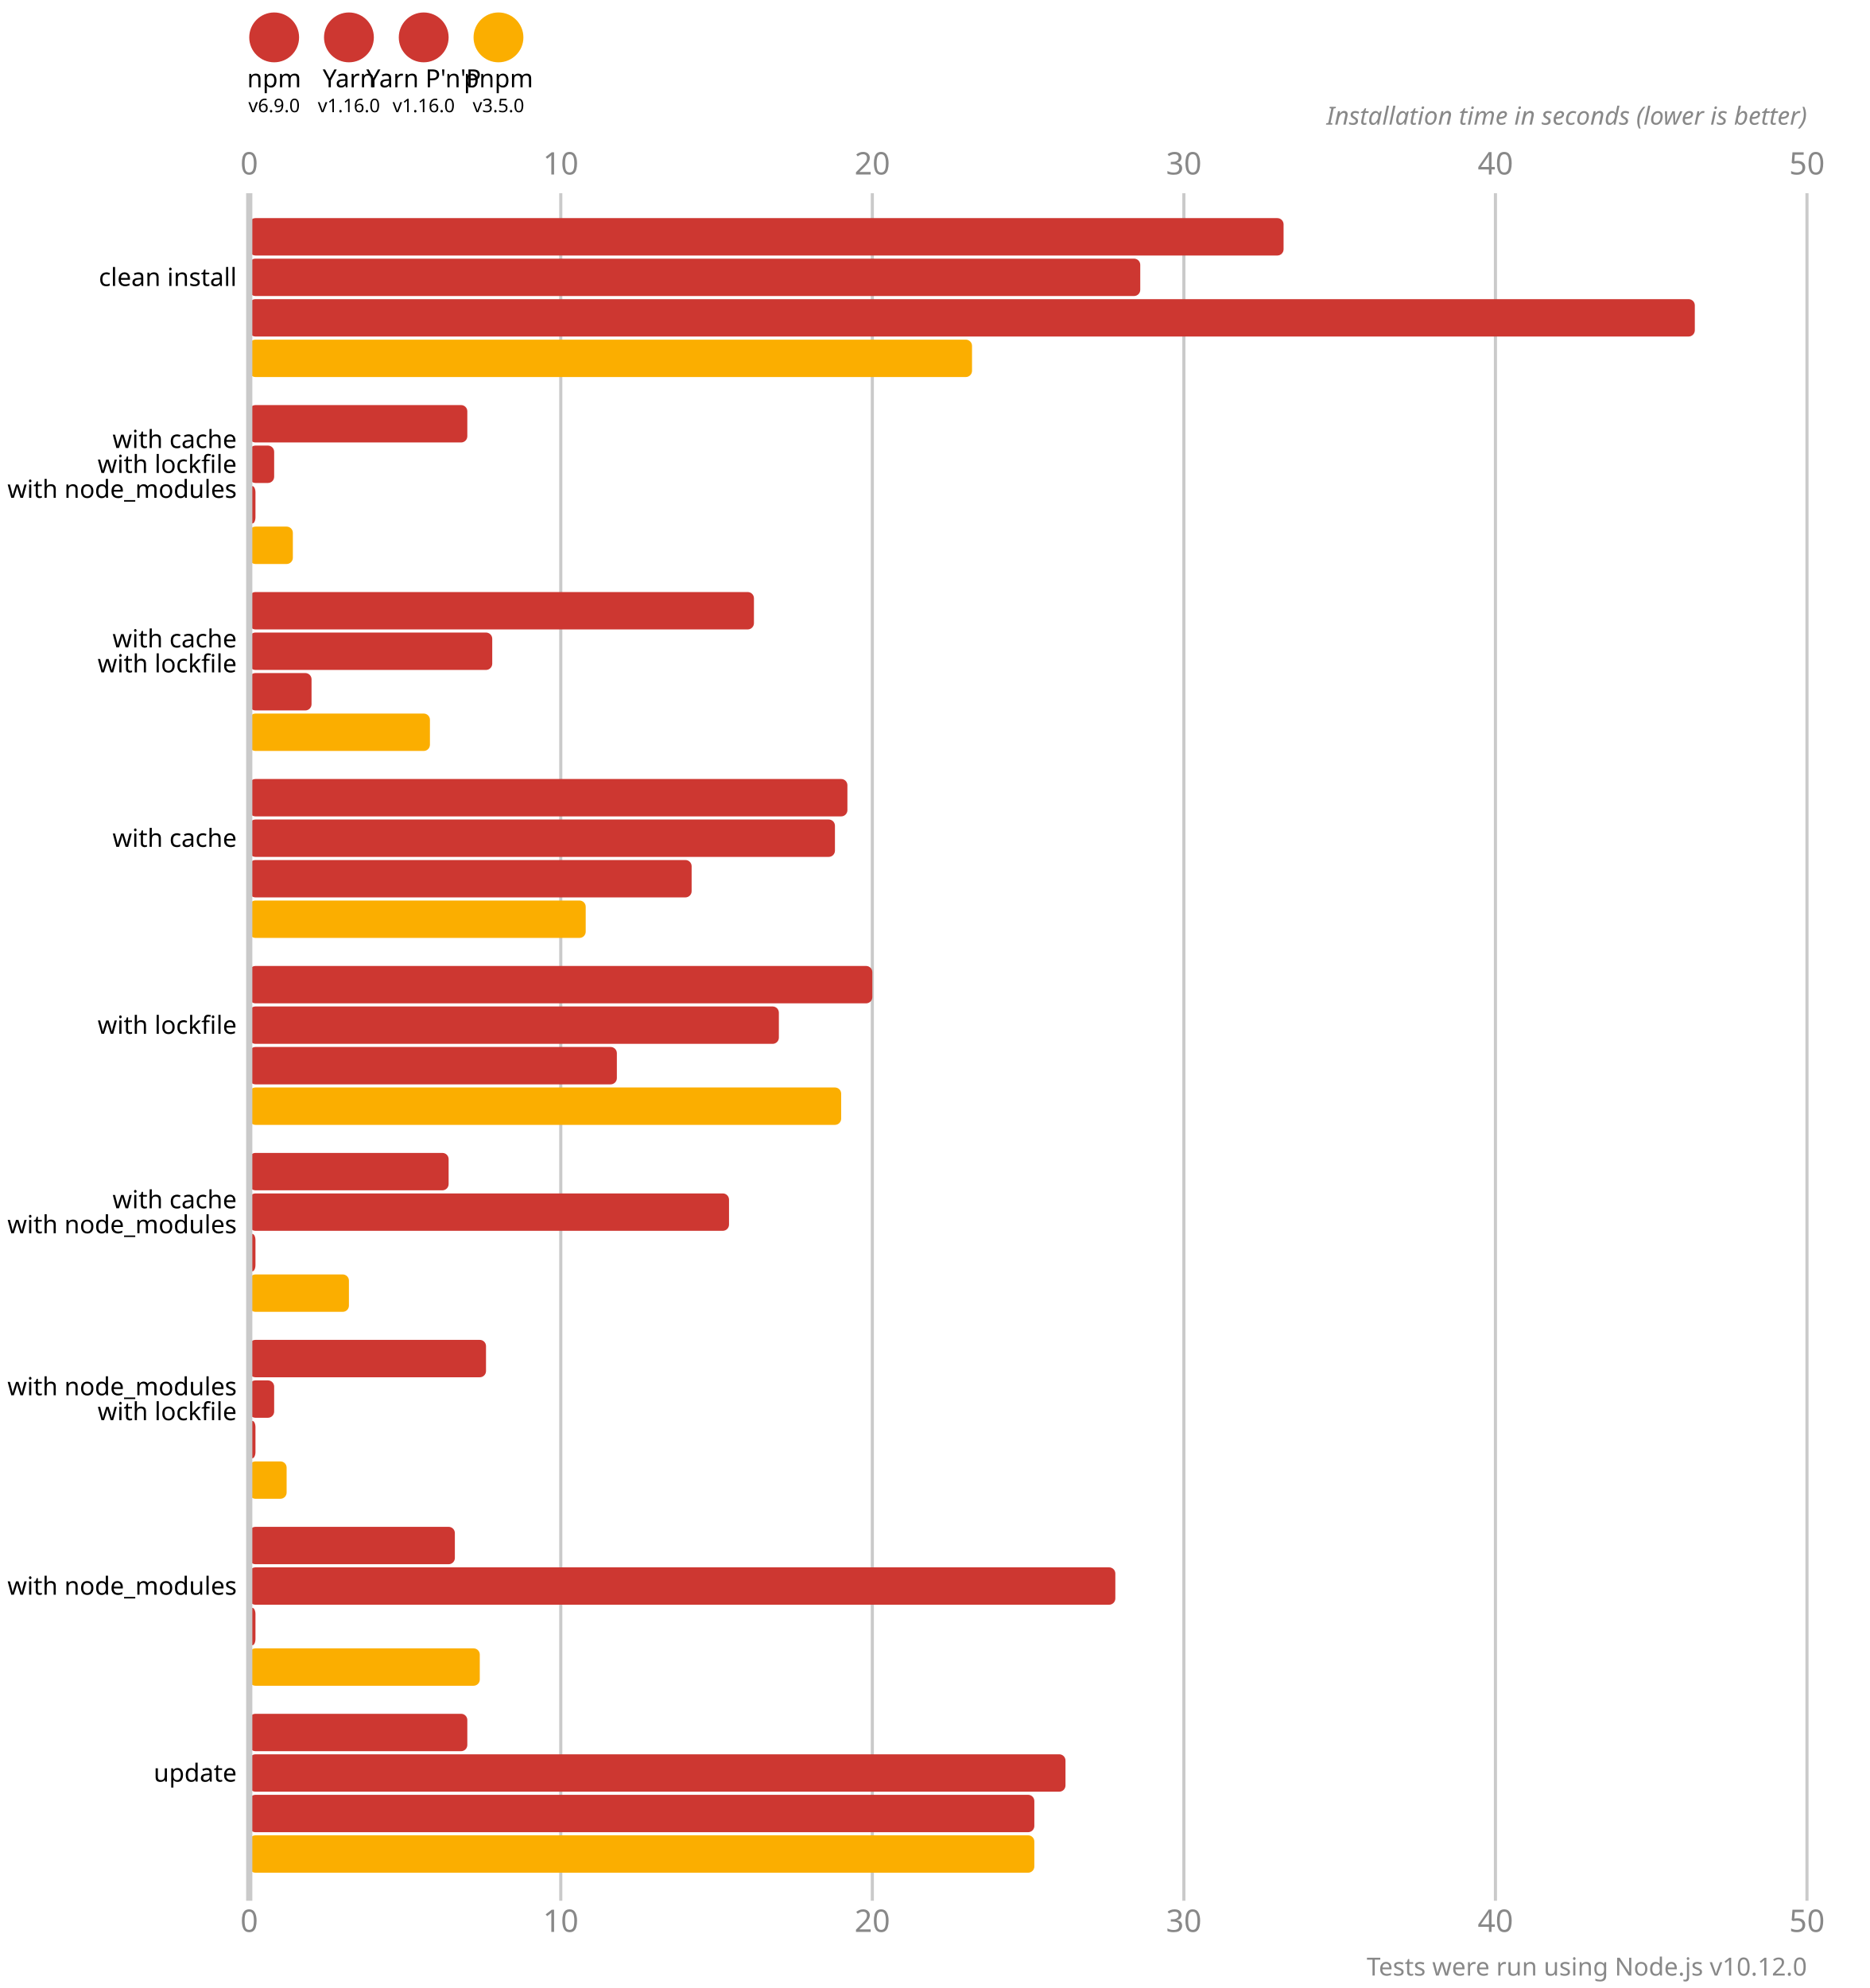
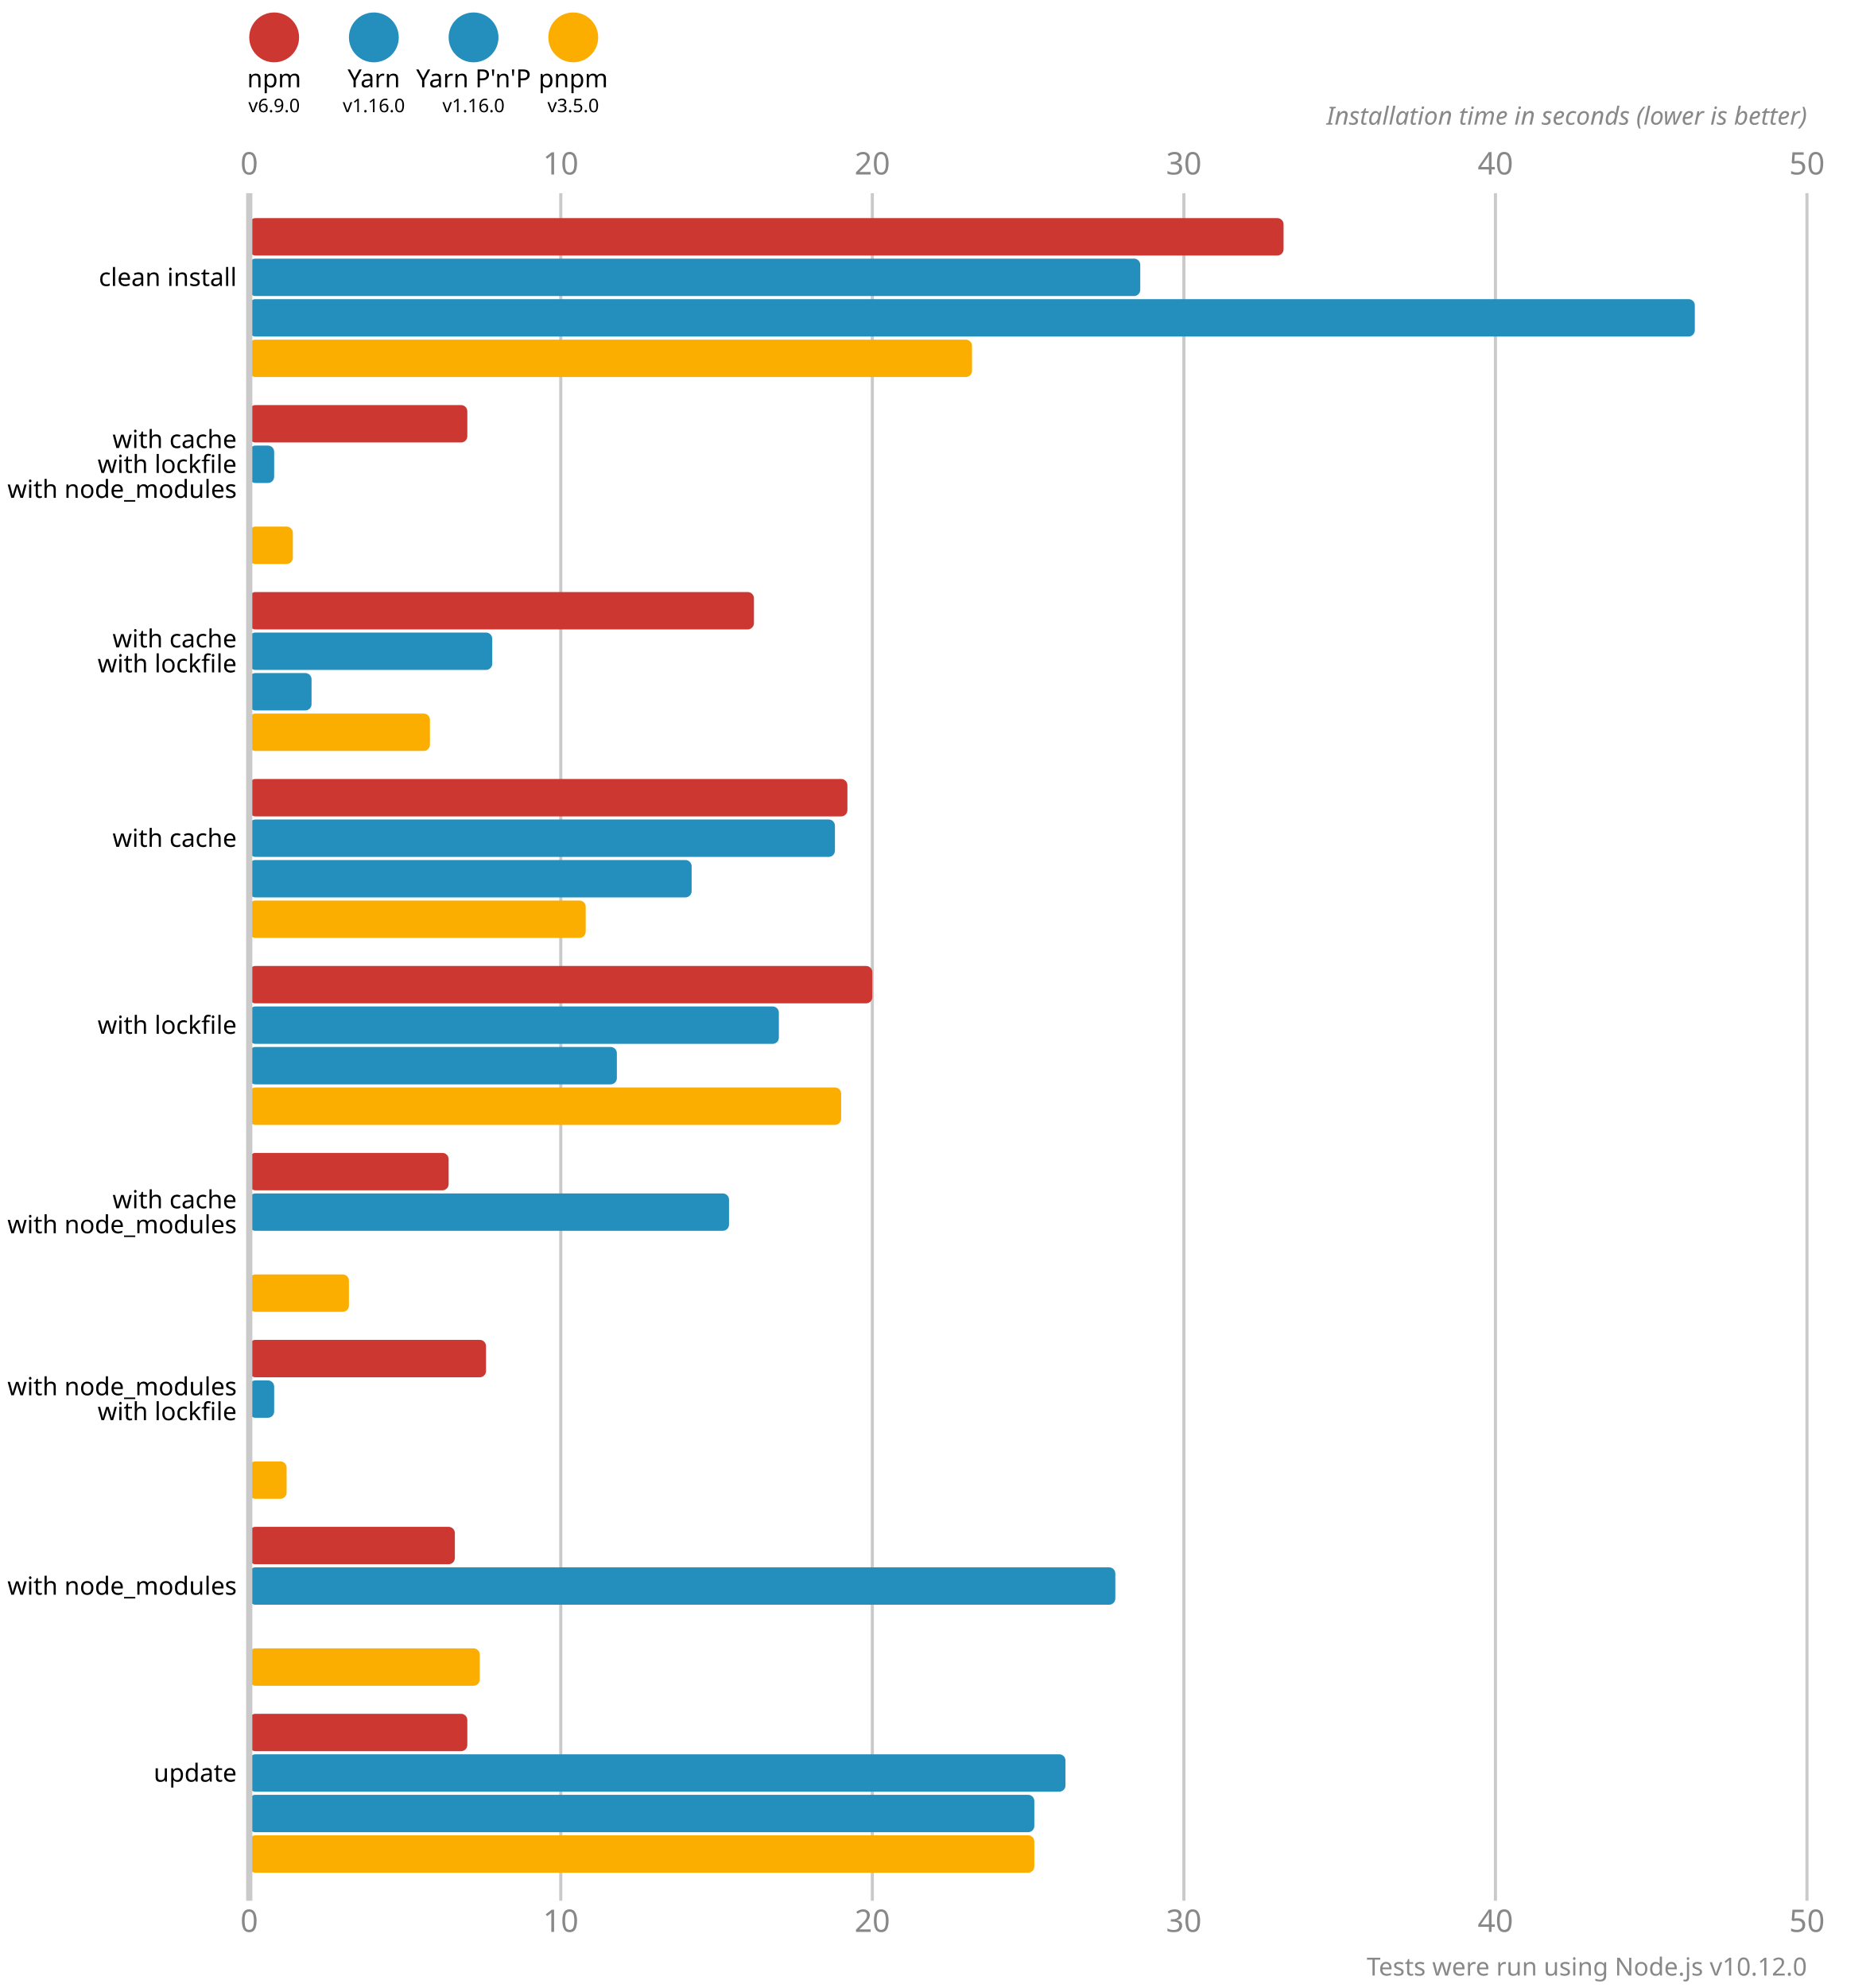
<svg xmlns="http://www.w3.org/2000/svg" version="1.1" viewBox="0 0 300 319">
  <style>
    .font { font-family: sans-serif; }
    .s3 { font-size: 3px; }
    .s4 { font-size: 4px; }
    .s5 { font-size: 5px; }
    .line { stroke: #cacaca; }
    .width { stroke-width: 0.5; }
    .text { fill: #888; }
  </style>
  <circle cx="44" cy="6" r="4" fill="#cd3731" />
  <text x="44" y="14" class="font s4" text-anchor="middle">npm</text>
  <text x="44" y="18" class="font s3" text-anchor="middle">v6.9.0</text>
-   <circle cx="56" cy="6" r="4" fill="#cd3731" />
-   <text x="56" y="14" class="font s4" text-anchor="middle">Yarn</text>
-   <text x="56" y="18" class="font s3" text-anchor="middle">v1.16.0</text>
-   <circle cx="68" cy="6" r="4" fill="#cd3731" />
-   <text x="68" y="14" class="font s4" text-anchor="middle">Yarn P'n'P</text>
-   <text x="68" y="18" class="font s3" text-anchor="middle">v1.16.0</text>
-   <circle cx="80" cy="6" r="4" fill="#fbae00" />
-   <text x="80" y="14" class="font s4" text-anchor="middle">pnpm</text>
-   <text x="80" y="18" class="font s3" text-anchor="middle">v3.5.0</text>
+   <circle cx="60" cy="6" r="4" fill="#248ebd" />
+   <text x="60" y="14" class="font s4" text-anchor="middle">Yarn</text>
+   <text x="60" y="18" class="font s3" text-anchor="middle">v1.16.0</text>
+   <circle cx="76" cy="6" r="4" fill="#248ebd" />
+   <text x="76" y="14" class="font s4" text-anchor="middle">Yarn P'n'P</text>
+   <text x="76" y="18" class="font s3" text-anchor="middle">v1.16.0</text>
+   <circle cx="92" cy="6" r="4" fill="#fbae00" />
+   <text x="92" y="14" class="font s4" text-anchor="middle">pnpm</text>
+   <text x="92" y="18" class="font s3" text-anchor="middle">v3.5.0</text>
  <text x="40" y="28" class="font s5 text" text-anchor="middle">0</text>
  <text x="40" y="310" class="font s5 text" text-anchor="middle">0</text>
  <line x1="90" y1="31" x2="90" y2="305" class="line width" />
  <text x="90" y="28" class="font s5 text" text-anchor="middle">10</text>
  <text x="90" y="310" class="font s5 text" text-anchor="middle">10</text>
  <line x1="140" y1="31" x2="140" y2="305" class="line width" />
  <text x="140" y="28" class="font s5 text" text-anchor="middle">20</text>
  <text x="140" y="310" class="font s5 text" text-anchor="middle">20</text>
  <line x1="190" y1="31" x2="190" y2="305" class="line width" />
  <text x="190" y="28" class="font s5 text" text-anchor="middle">30</text>
  <text x="190" y="310" class="font s5 text" text-anchor="middle">30</text>
  <line x1="240" y1="31" x2="240" y2="305" class="line width" />
  <text x="240" y="28" class="font s5 text" text-anchor="middle">40</text>
  <text x="240" y="310" class="font s5 text" text-anchor="middle">40</text>
  <line x1="290" y1="31" x2="290" y2="305" class="line width" />
  <text x="290" y="28" class="font s5 text" text-anchor="middle">50</text>
  <text x="290" y="310" class="font s5 text" text-anchor="middle">50</text>
  <text x="290" y="20" class="font s4 text" font-style="italic" text-anchor="end">Installation time in seconds (lower is better)</text>
  <rect x="40" y="35" width="166" height="6" fill="#cd3731" rx="1" ry="1" />
-   <rect x="40" y="41.5" width="143" height="6" fill="#cd3731" rx="1" ry="1" />
-   <rect x="40" y="48" width="232" height="6" fill="#cd3731" rx="1" ry="1" />
+   <rect x="40" y="41.5" width="143" height="6" fill="#248ebd" rx="1" ry="1" />
+   <rect x="40" y="48" width="232" height="6" fill="#248ebd" rx="1" ry="1" />
  <rect x="40" y="54.5" width="116" height="6" fill="#fbae00" rx="1" ry="1" />
  <rect x="40" y="65" width="35" height="6" fill="#cd3731" rx="1" ry="1" />
-   <rect x="40" y="71.5" width="4" height="6" fill="#cd3731" rx="1" ry="1" />
-   <rect x="40" y="78" width="1" height="6" fill="#cd3731" rx="1" ry="1" />
+   <rect x="40" y="71.5" width="4" height="6" fill="#248ebd" rx="1" ry="1" />
+   <rect x="40" y="78" width="0" height="6" fill="#248ebd" rx="1" ry="1" />
  <rect x="40" y="84.5" width="7" height="6" fill="#fbae00" rx="1" ry="1" />
  <rect x="40" y="95" width="81" height="6" fill="#cd3731" rx="1" ry="1" />
-   <rect x="40" y="101.5" width="39" height="6" fill="#cd3731" rx="1" ry="1" />
-   <rect x="40" y="108" width="10" height="6" fill="#cd3731" rx="1" ry="1" />
+   <rect x="40" y="101.5" width="39" height="6" fill="#248ebd" rx="1" ry="1" />
+   <rect x="40" y="108" width="10" height="6" fill="#248ebd" rx="1" ry="1" />
  <rect x="40" y="114.5" width="29" height="6" fill="#fbae00" rx="1" ry="1" />
  <rect x="40" y="125" width="96" height="6" fill="#cd3731" rx="1" ry="1" />
-   <rect x="40" y="131.5" width="94" height="6" fill="#cd3731" rx="1" ry="1" />
-   <rect x="40" y="138" width="71" height="6" fill="#cd3731" rx="1" ry="1" />
+   <rect x="40" y="131.5" width="94" height="6" fill="#248ebd" rx="1" ry="1" />
+   <rect x="40" y="138" width="71" height="6" fill="#248ebd" rx="1" ry="1" />
  <rect x="40" y="144.5" width="54" height="6" fill="#fbae00" rx="1" ry="1" />
  <rect x="40" y="155" width="100" height="6" fill="#cd3731" rx="1" ry="1" />
-   <rect x="40" y="161.5" width="85" height="6" fill="#cd3731" rx="1" ry="1" />
-   <rect x="40" y="168" width="59" height="6" fill="#cd3731" rx="1" ry="1" />
+   <rect x="40" y="161.5" width="85" height="6" fill="#248ebd" rx="1" ry="1" />
+   <rect x="40" y="168" width="59" height="6" fill="#248ebd" rx="1" ry="1" />
  <rect x="40" y="174.5" width="95" height="6" fill="#fbae00" rx="1" ry="1" />
  <rect x="40" y="185" width="32" height="6" fill="#cd3731" rx="1" ry="1" />
-   <rect x="40" y="191.5" width="77" height="6" fill="#cd3731" rx="1" ry="1" />
-   <rect x="40" y="198" width="1" height="6" fill="#cd3731" rx="1" ry="1" />
+   <rect x="40" y="191.5" width="77" height="6" fill="#248ebd" rx="1" ry="1" />
+   <rect x="40" y="198" width="0" height="6" fill="#248ebd" rx="1" ry="1" />
  <rect x="40" y="204.5" width="16" height="6" fill="#fbae00" rx="1" ry="1" />
  <rect x="40" y="215" width="38" height="6" fill="#cd3731" rx="1" ry="1" />
-   <rect x="40" y="221.5" width="4" height="6" fill="#cd3731" rx="1" ry="1" />
-   <rect x="40" y="228" width="1" height="6" fill="#cd3731" rx="1" ry="1" />
+   <rect x="40" y="221.5" width="4" height="6" fill="#248ebd" rx="1" ry="1" />
+   <rect x="40" y="228" width="0" height="6" fill="#248ebd" rx="1" ry="1" />
  <rect x="40" y="234.5" width="6" height="6" fill="#fbae00" rx="1" ry="1" />
  <rect x="40" y="245" width="33" height="6" fill="#cd3731" rx="1" ry="1" />
-   <rect x="40" y="251.5" width="139" height="6" fill="#cd3731" rx="1" ry="1" />
-   <rect x="40" y="258" width="1" height="6" fill="#cd3731" rx="1" ry="1" />
+   <rect x="40" y="251.5" width="139" height="6" fill="#248ebd" rx="1" ry="1" />
+   <rect x="40" y="258" width="0" height="6" fill="#248ebd" rx="1" ry="1" />
  <rect x="40" y="264.5" width="37" height="6" fill="#fbae00" rx="1" ry="1" />
  <rect x="40" y="275" width="35" height="6" fill="#cd3731" rx="1" ry="1" />
-   <rect x="40" y="281.5" width="131" height="6" fill="#cd3731" rx="1" ry="1" />
-   <rect x="40" y="288" width="126" height="6" fill="#cd3731" rx="1" ry="1" />
+   <rect x="40" y="281.5" width="131" height="6" fill="#248ebd" rx="1" ry="1" />
+   <rect x="40" y="288" width="126" height="6" fill="#248ebd" rx="1" ry="1" />
  <rect x="40" y="294.5" width="126" height="6" fill="#fbae00" rx="1" ry="1" />
  <line x1="40" y1="31" x2="40" y2="305" class="line" />
  <text x="38" y="44.5" class="font s4" dominant-baseline="middle" text-anchor="end">clean install</text>
  <text x="38" y="70.5" class="font s4" dominant-baseline="middle" text-anchor="end">with cache</text>
  <text x="38" y="74.5" class="font s4" dominant-baseline="middle" text-anchor="end">with lockfile</text>
  <text x="38" y="78.5" class="font s4" dominant-baseline="middle" text-anchor="end">with node_modules</text>
  <text x="38" y="102.5" class="font s4" dominant-baseline="middle" text-anchor="end">with cache</text>
  <text x="38" y="106.5" class="font s4" dominant-baseline="middle" text-anchor="end">with lockfile</text>
  <text x="38" y="134.5" class="font s4" dominant-baseline="middle" text-anchor="end">with cache</text>
  <text x="38" y="164.5" class="font s4" dominant-baseline="middle" text-anchor="end">with lockfile</text>
  <text x="38" y="192.5" class="font s4" dominant-baseline="middle" text-anchor="end">with cache</text>
  <text x="38" y="196.5" class="font s4" dominant-baseline="middle" text-anchor="end">with node_modules</text>
  <text x="38" y="222.5" class="font s4" dominant-baseline="middle" text-anchor="end">with node_modules</text>
  <text x="38" y="226.5" class="font s4" dominant-baseline="middle" text-anchor="end">with lockfile</text>
  <text x="38" y="254.5" class="font s4" dominant-baseline="middle" text-anchor="end">with node_modules</text>
  <text x="38" y="284.5" class="font s4" dominant-baseline="middle" text-anchor="end">update</text>
  <text x="290" y="317" class="font s4 text" text-anchor="end">Tests were run using Node.js v10.12.0</text>
</svg>
